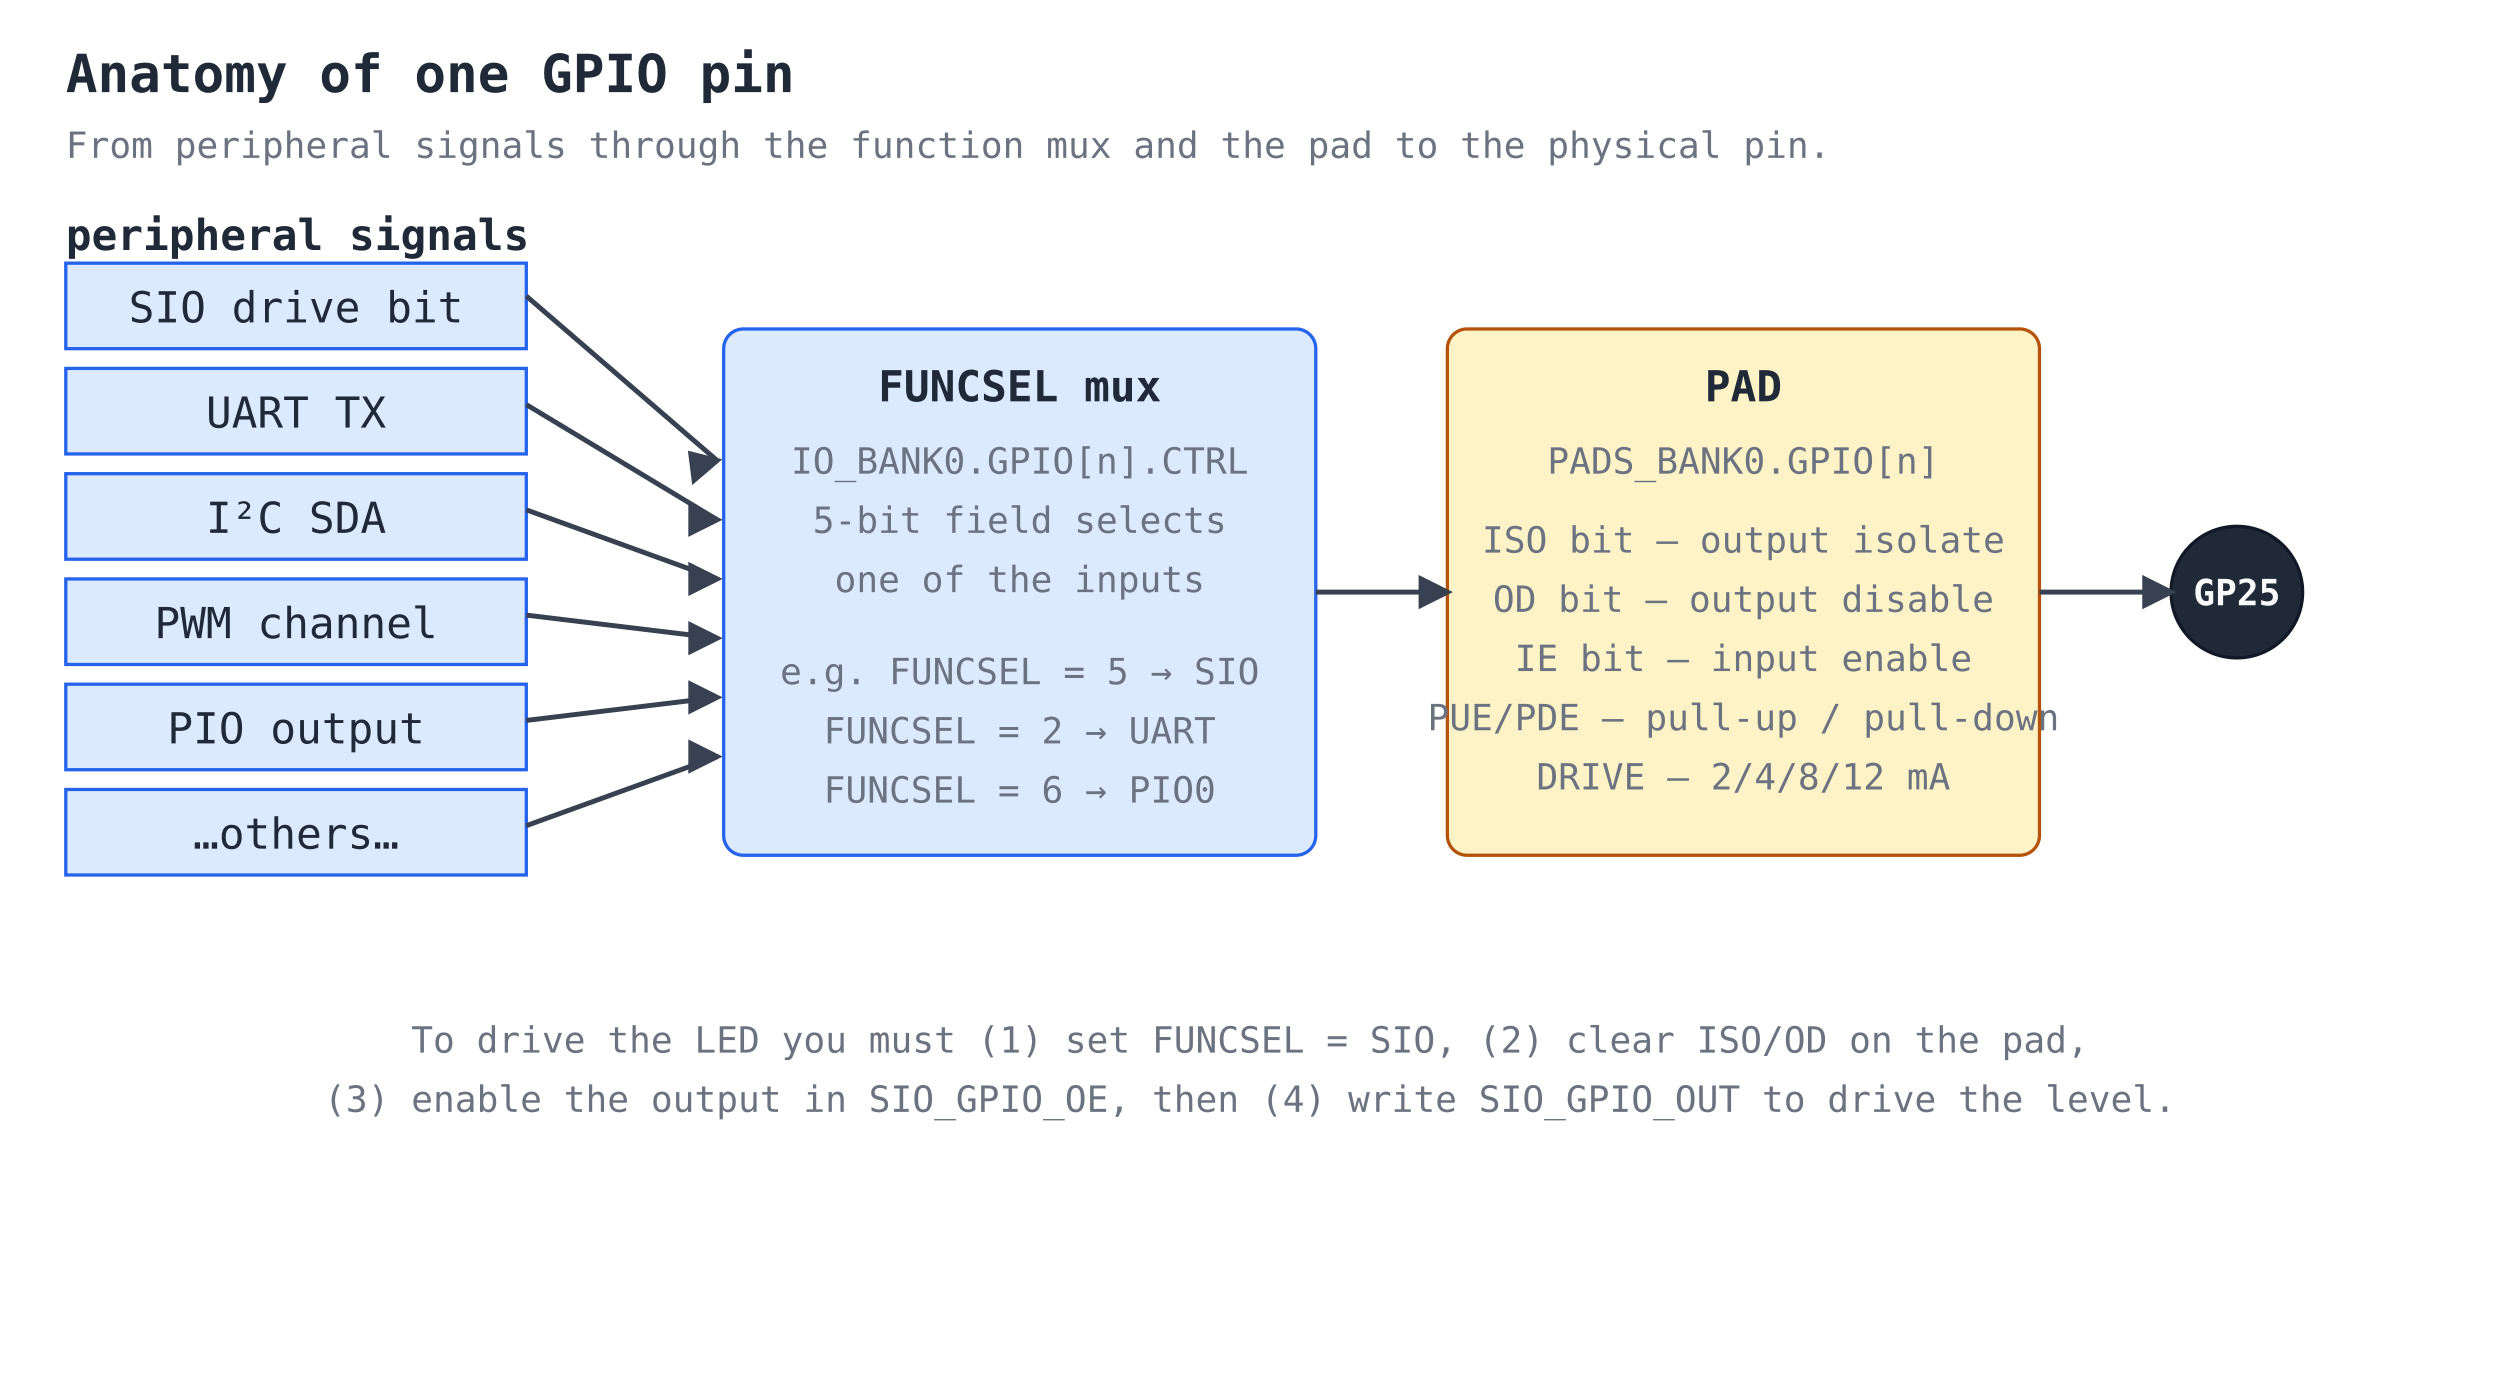
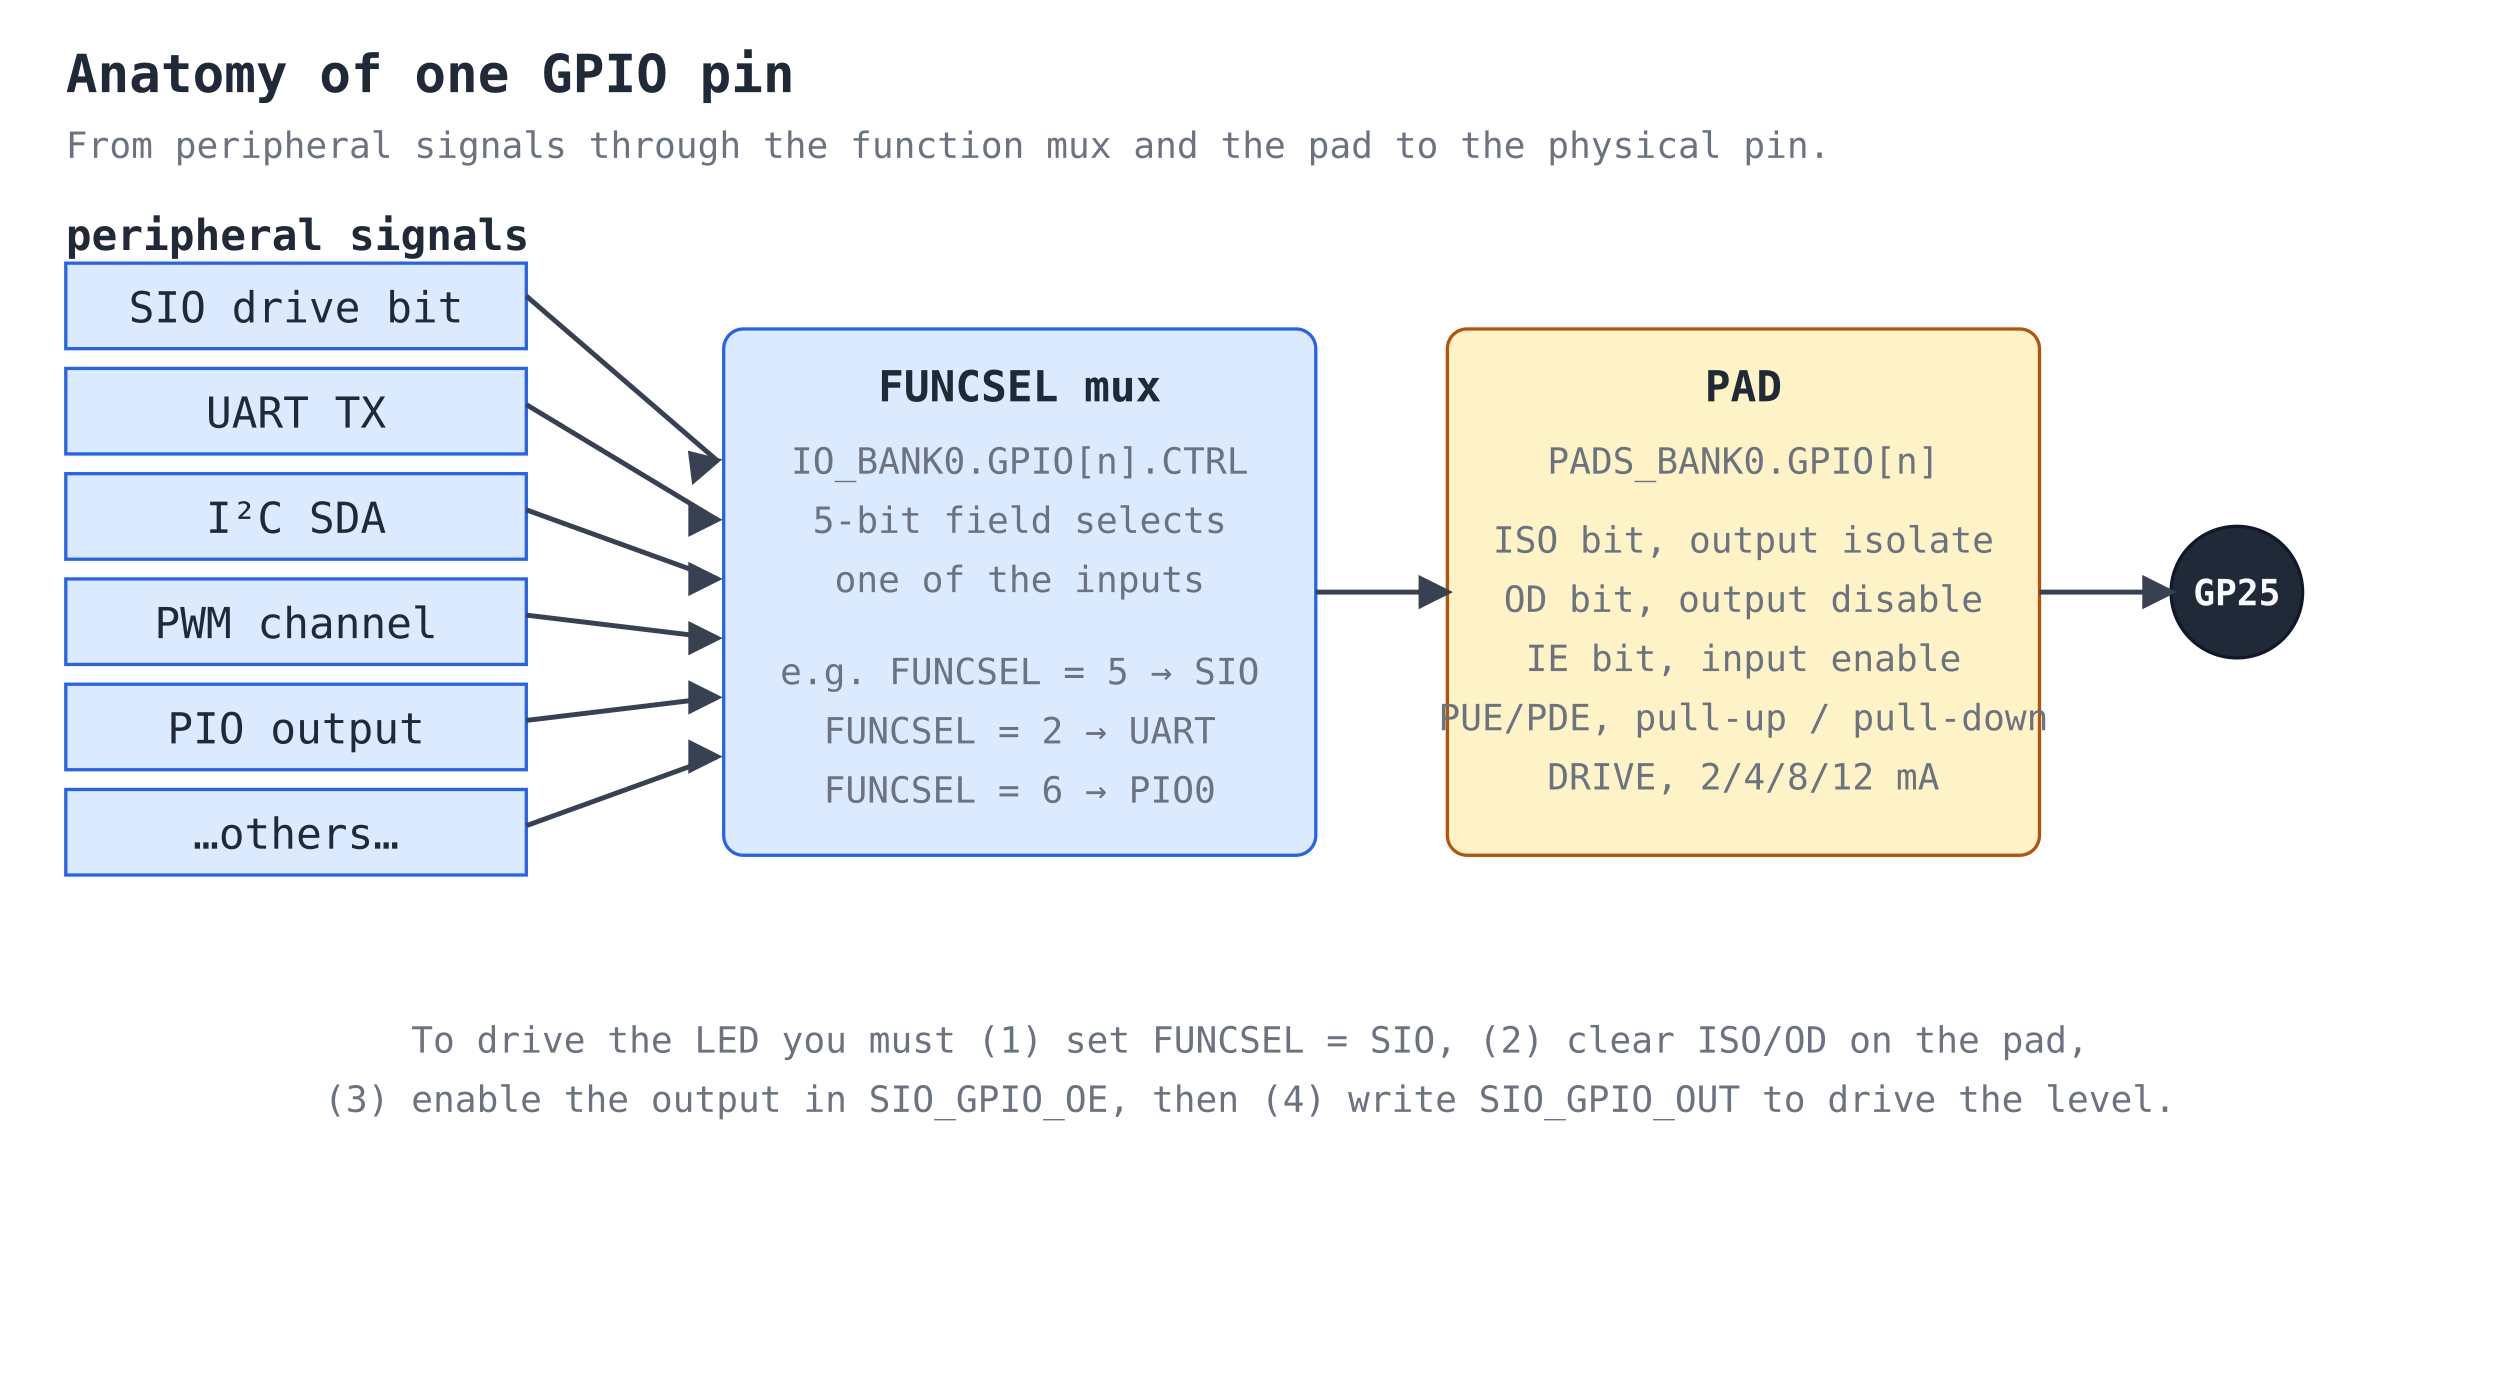
<svg xmlns="http://www.w3.org/2000/svg" viewBox="0 0 760 420" font-family="ui-monospace, Menlo, Monaco, monospace" font-size="13">
  <style>
    /* Light theme defaults: text falls back to near-black. */
    text { fill: #1f2937; }

.title  { font-size: 16px; font-weight: bold; }
    .note   { font-size: 11px; fill: #6b7280; }
    .label  { font-weight: bold; }
    .mux    { fill: #dbeafe; stroke: #2563eb; }
    .pad    { fill: #fef3c7; stroke: #b45309; }
    .sio    { fill: #ede9fe; stroke: #7c3aed; }
    .pin    { fill: #1f2937; stroke: #111827; }
    .pin-l  { fill: #f9fafb; font-weight: bold; font-size: 11px; }
    .arrow  { stroke: #374151; stroke-width: 1.5; fill: none; }

    @media (prefers-color-scheme: dark) {
      text { fill: #e5e7eb; }
      .note { fill: #9ca3af; }
      .mux { fill: #1e3a8a; }
      .pad { fill: #78350f; }
      .sio { fill: #4c1d95; }
      .pin { fill: #e5e7eb; }
      .pin-l { fill: #161b22; }
    }
  </style>
  <text x="20" y="28" class="title">Anatomy of one GPIO pin</text>
  <text x="20" y="48" class="note">From peripheral signals through the function mux and the pad to the physical pin.</text>
  <g transform="translate(20,80)">
    <text x="0" y="-4" class="label">peripheral signals</text>
    <rect x="0" y="0" width="140" height="26" class="mux" />
    <text x="70" y="18" text-anchor="middle">SIO drive bit</text>
    <rect x="0" y="32" width="140" height="26" class="mux" />
    <text x="70" y="50" text-anchor="middle">UART TX</text>
    <rect x="0" y="64" width="140" height="26" class="mux" />
    <text x="70" y="82" text-anchor="middle">I²C SDA</text>
    <rect x="0" y="96" width="140" height="26" class="mux" />
    <text x="70" y="114" text-anchor="middle">PWM channel</text>
    <rect x="0" y="128" width="140" height="26" class="mux" />
    <text x="70" y="146" text-anchor="middle">PIO output</text>
    <rect x="0" y="160" width="140" height="26" class="mux" />
    <text x="70" y="178" text-anchor="middle">…others…</text>
  </g>
  <g transform="translate(220,100)">
    <rect x="0" y="0" width="180" height="160" class="mux" rx="6" />
    <text x="90" y="22" text-anchor="middle" class="label">FUNCSEL mux</text>
    <text x="90" y="44" text-anchor="middle" class="note">IO_BANK0.GPIO[n].CTRL</text>
    <text x="90" y="62" text-anchor="middle" class="note">5-bit field selects</text>
    <text x="90" y="80" text-anchor="middle" class="note">one of the inputs</text>
    <text x="90" y="108" text-anchor="middle" class="note">e.g. FUNCSEL = 5 → SIO</text>
    <text x="90" y="126" text-anchor="middle" class="note">FUNCSEL = 2 → UART</text>
    <text x="90" y="144" text-anchor="middle" class="note">FUNCSEL = 6 → PIO0</text>
  </g>
  <g transform="translate(440,100)">
    <rect x="0" y="0" width="180" height="160" class="pad" rx="6" />
    <text x="90" y="22" text-anchor="middle" class="label">PAD</text>
    <text x="90" y="44" text-anchor="middle" class="note">PADS_BANK0.GPIO[n]</text>
-     <text x="90" y="68" text-anchor="middle" class="note">ISO bit — output isolate</text>
-     <text x="90" y="86" text-anchor="middle" class="note">OD  bit — output disable</text>
-     <text x="90" y="104" text-anchor="middle" class="note">IE  bit — input enable</text>
-     <text x="90" y="122" text-anchor="middle" class="note">PUE/PDE — pull-up / pull-down</text>
-     <text x="90" y="140" text-anchor="middle" class="note">DRIVE — 2/4/8/12 mA</text>
+     <text x="90" y="68" text-anchor="middle" class="note">ISO bit, output isolate</text>
+     <text x="90" y="86" text-anchor="middle" class="note">OD  bit, output disable</text>
+     <text x="90" y="104" text-anchor="middle" class="note">IE  bit, input enable</text>
+     <text x="90" y="122" text-anchor="middle" class="note">PUE/PDE, pull-up / pull-down</text>
+     <text x="90" y="140" text-anchor="middle" class="note">DRIVE, 2/4/8/12 mA</text>
  </g>
  <g transform="translate(660,160)">
    <circle cx="20" cy="20" r="20" class="pin" />
    <text x="20" y="24" text-anchor="middle" class="pin-l">GP25</text>
  </g>
  <g class="arrow">
    <path d="M160,90 L218,140" />
    <path d="M160,123 L218,158" />
    <path d="M160,155 L218,176" />
    <path d="M160,187 L218,194" />
    <path d="M160,219 L218,212" />
    <path d="M160,251 L218,230" />
    <path d="M400,180 L440,180" />
    <path d="M620,180 L660,180" />
    <polygon points="218,140 210,138 211,146" fill="#374151" />
    <polygon points="218,158 210,154 210,162" fill="#374151" />
    <polygon points="218,176 210,172 210,180" fill="#374151" />
    <polygon points="218,194 210,190 210,198" fill="#374151" />
    <polygon points="218,212 210,208 210,216" fill="#374151" />
    <polygon points="218,230 210,226 210,234" fill="#374151" />
    <polygon points="440,180 432,176 432,184" fill="#374151" />
    <polygon points="660,180 652,176 652,184" fill="#374151" />
  </g>
  <text x="380" y="320" text-anchor="middle" class="note">To drive the LED you must (1) set FUNCSEL = SIO, (2) clear ISO/OD on the pad,</text>
  <text x="380" y="338" text-anchor="middle" class="note">(3) enable the output in SIO_GPIO_OE, then (4) write SIO_GPIO_OUT to drive the level.</text>
</svg>
